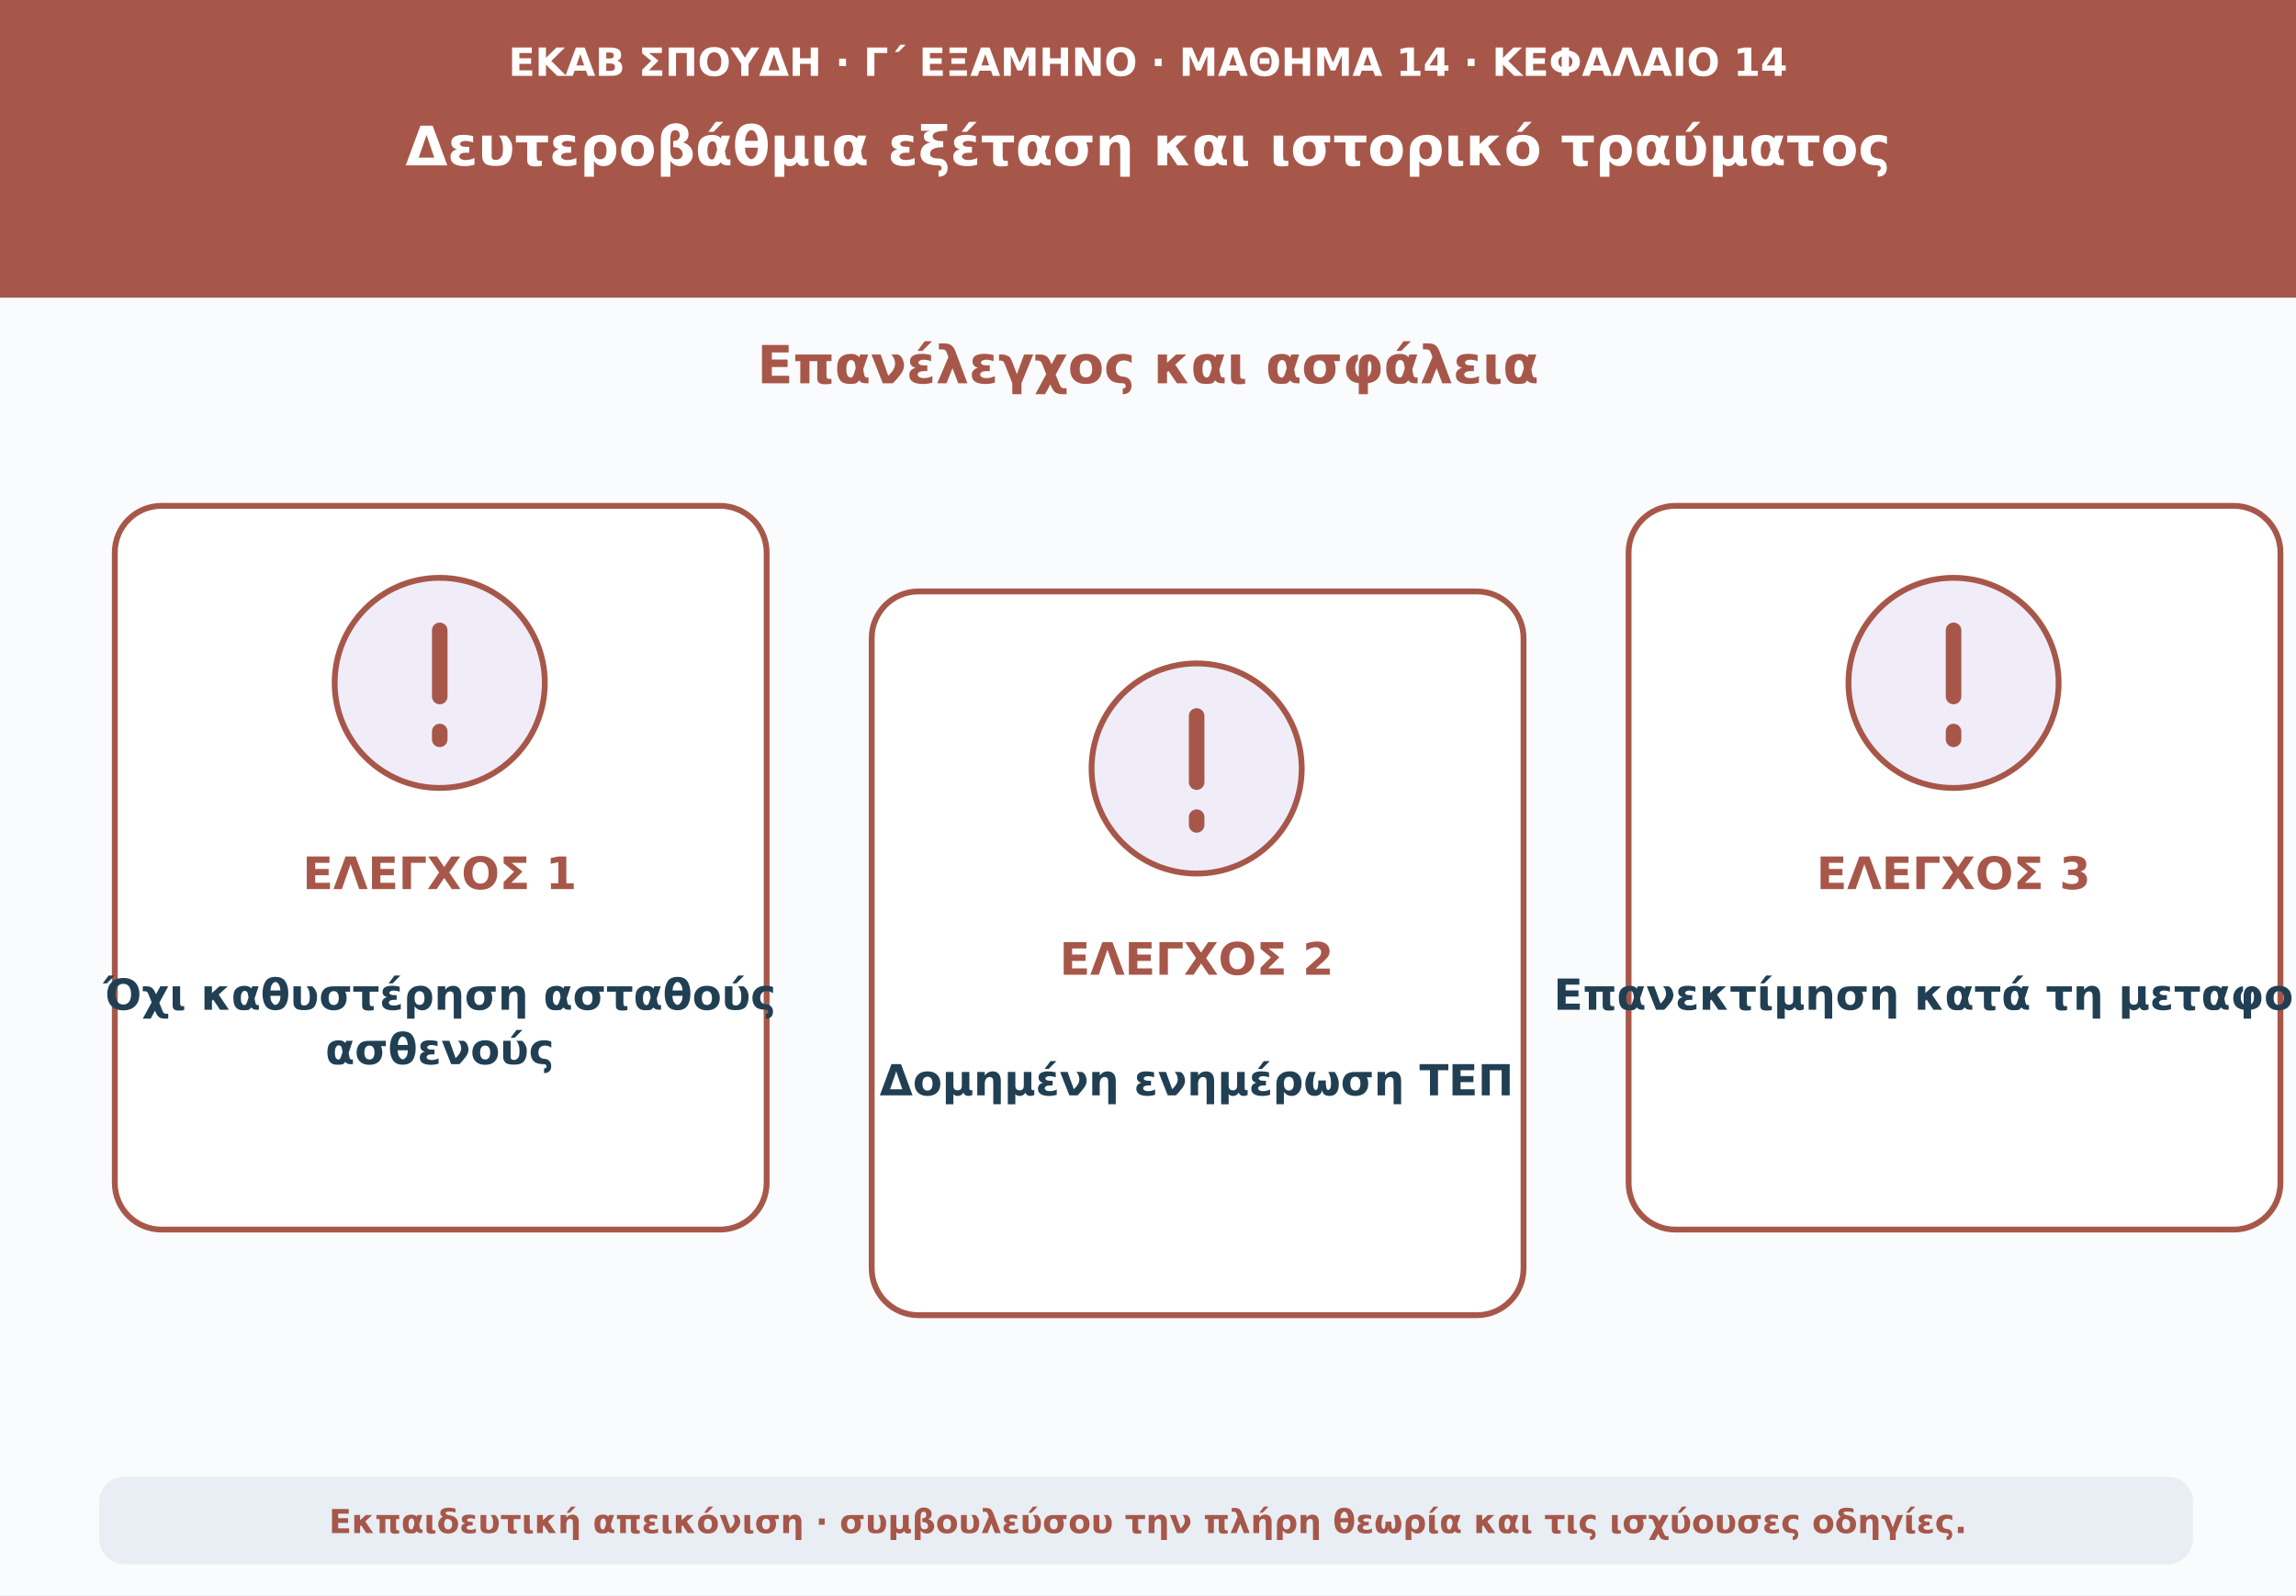
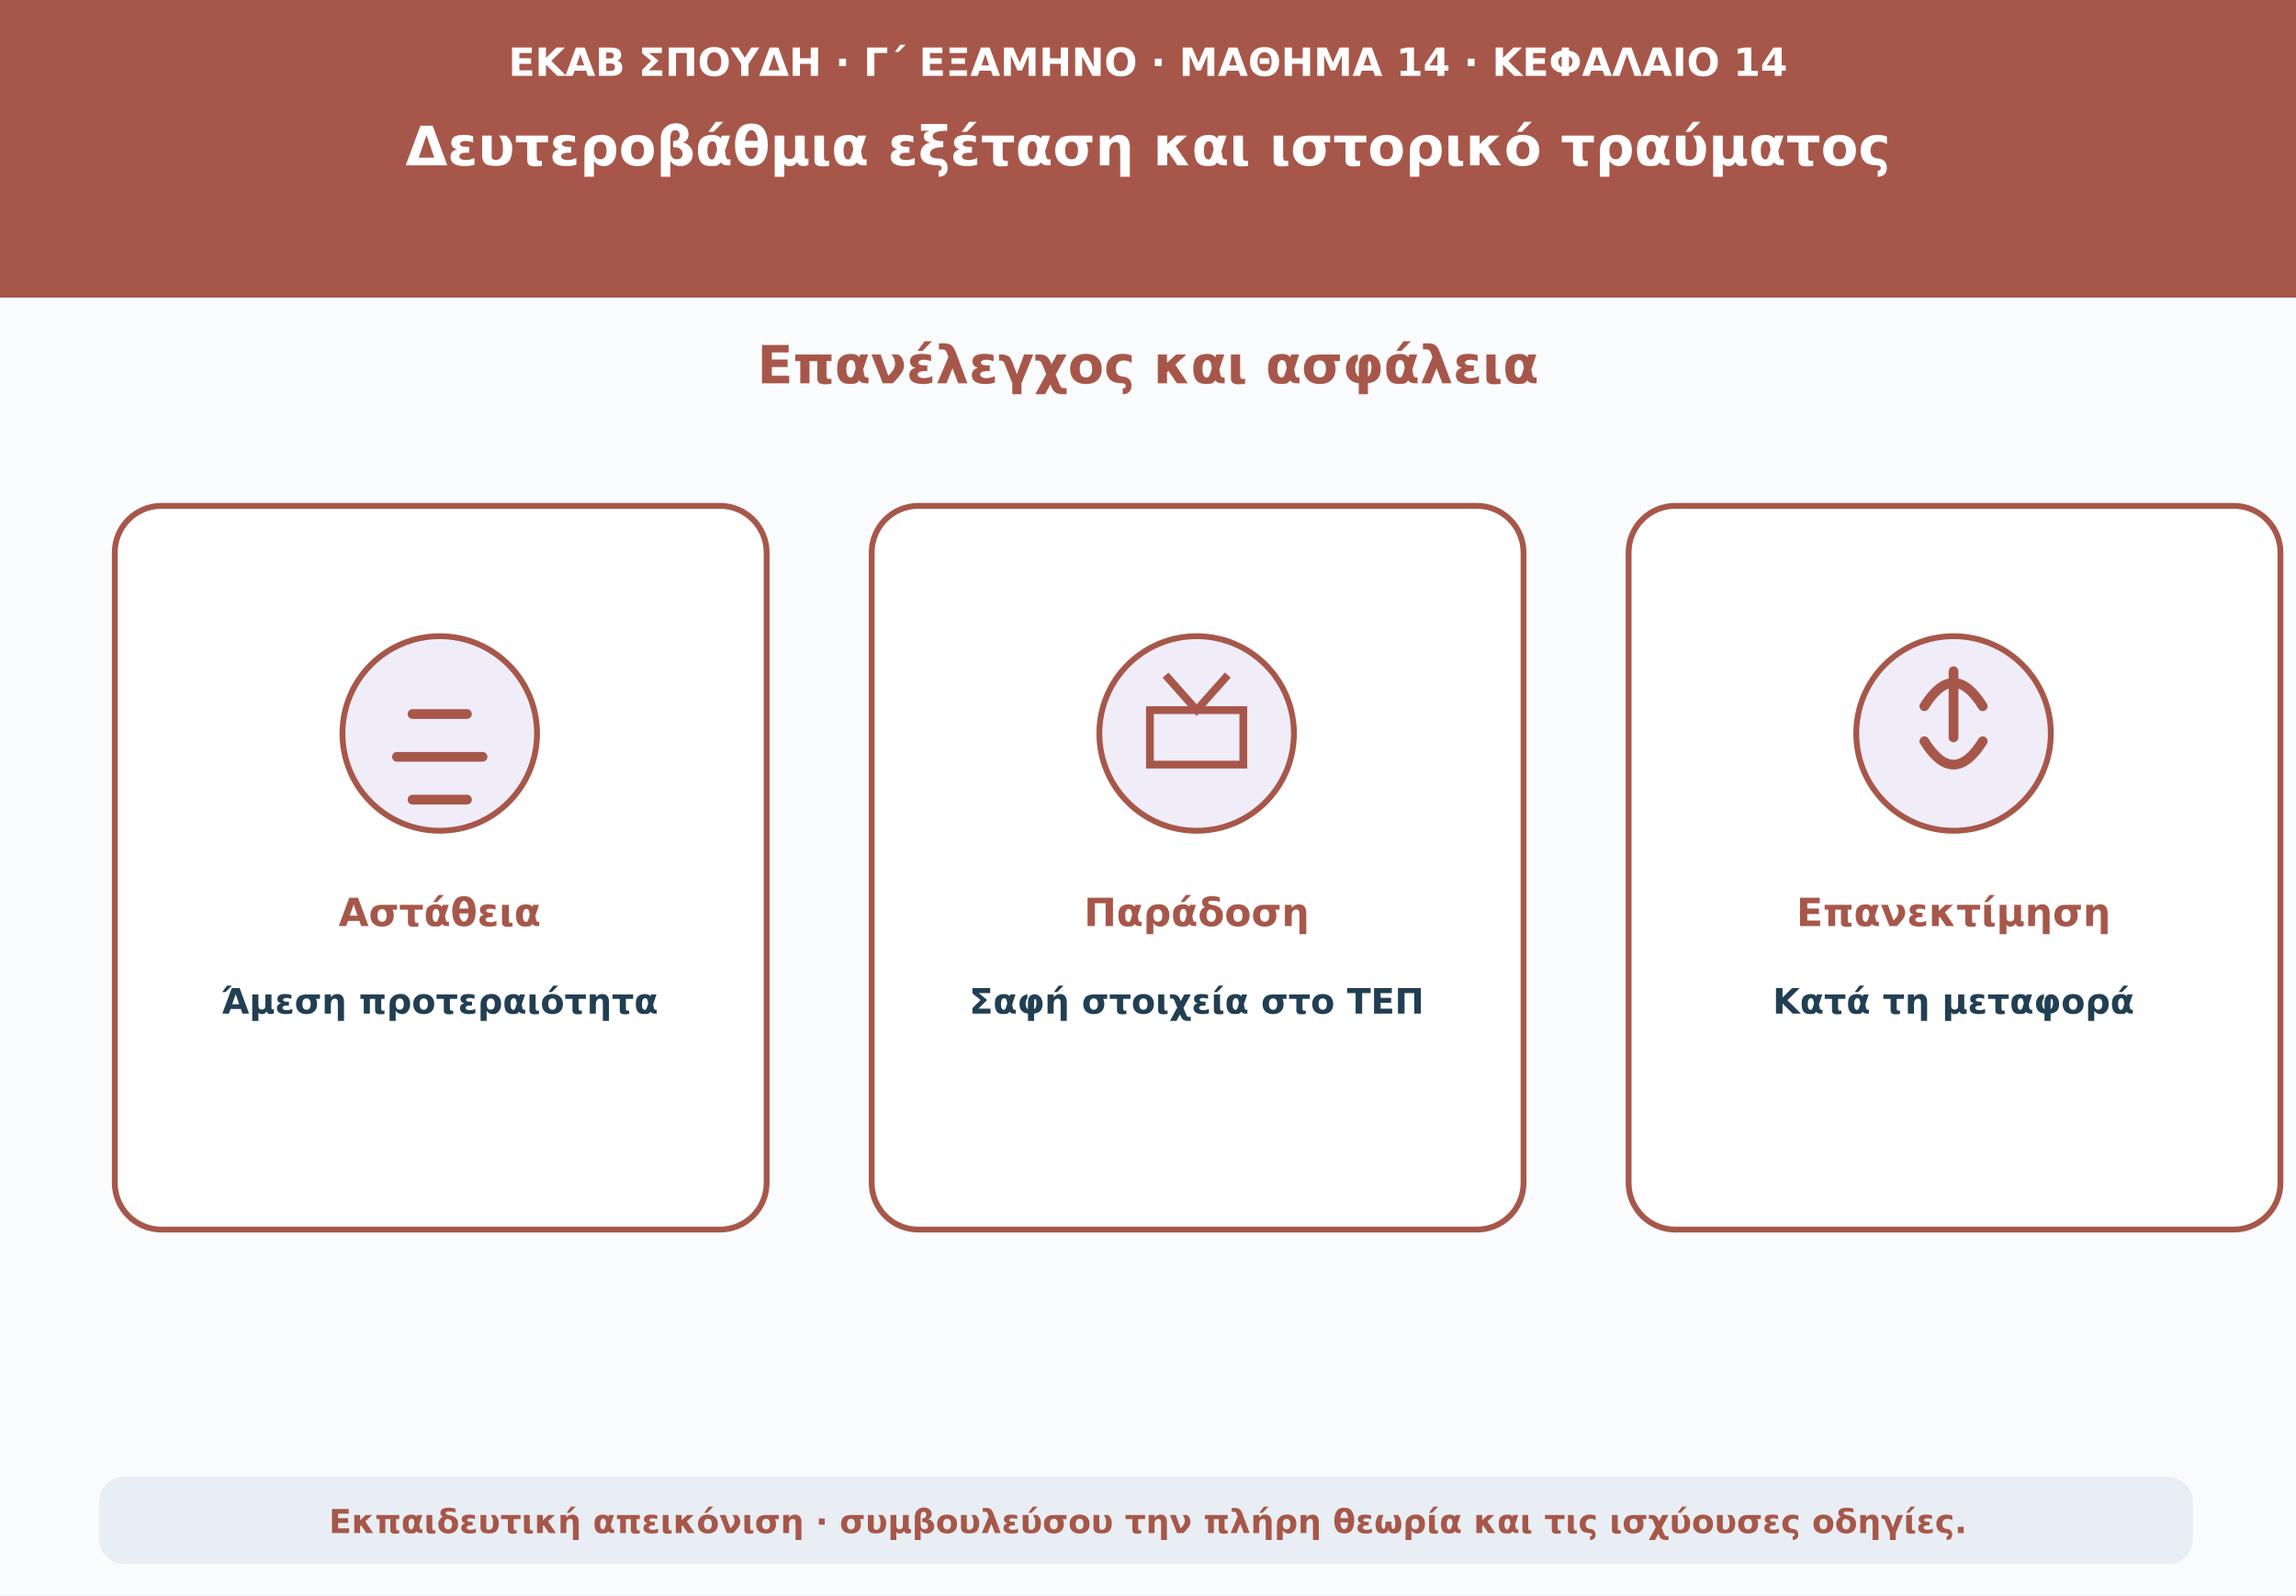
<svg xmlns="http://www.w3.org/2000/svg" viewBox="0 0 1180 820" role="img" aria-labelledby="t d">
  <rect width="1180" height="820" fill="#f9fbfd" />
  <path d="M0 0H1180V153H0Z" fill="#a75749" />
  <text x="590" y="39" text-anchor="middle" font-family="DejaVu Sans,Arial,sans-serif" font-size="20" font-weight="690" fill="#ffffff">ΕΚΑΒ ΣΠΟΥΔΗ · Γ΄ ΕΞΑΜΗΝΟ · ΜΑΘΗΜΑ 14 · ΚΕΦΑΛΑΙΟ 14</text>
  <text x="590" y="85" text-anchor="middle" font-family="DejaVu Sans,Arial,sans-serif" font-size="28" font-weight="760" fill="#ffffff">Δευτεροβάθμια εξέταση και ιστορικό τραύματος</text>
  <text x="590" y="197" text-anchor="middle" font-family="DejaVu Sans,Arial,sans-serif" font-size="27" font-weight="740" fill="#a75749">Επανέλεγχος και ασφάλεια</text>
  <rect x="59" y="260" width="335" height="372" rx="24" fill="#ffffff" stroke="#a75749" stroke-width="3" />
-   <circle cx="226" cy="351" r="54" fill="#f0edf9" stroke="#a75749" stroke-width="3" />
-   <path d="M226 324v34m0 18v4" stroke="#a75749" stroke-width="8" stroke-linecap="round" />
-   <text x="226" y="457" text-anchor="middle" font-family="DejaVu Sans,Arial,sans-serif" font-size="23" font-weight="760" fill="#a75749">ΕΛΕΓΧΟΣ 1</text>
-   <text x="226" y="519" text-anchor="middle" font-family="DejaVu Sans,Arial,sans-serif" font-size="22" font-weight="650" fill="#213f53">Όχι καθυστέρηση ασταθούς</text>
-   <text x="226" y="547" text-anchor="middle" font-family="DejaVu Sans,Arial,sans-serif" font-size="22" font-weight="650" fill="#213f53">ασθενούς</text>
-   <rect x="448" y="304" width="335" height="372" rx="24" fill="#ffffff" stroke="#a75749" stroke-width="3" />
-   <circle cx="615" cy="395" r="54" fill="#f0edf9" stroke="#a75749" stroke-width="3" />
-   <path d="M615 368v34m0 18v4" stroke="#a75749" stroke-width="8" stroke-linecap="round" />
-   <text x="615" y="501" text-anchor="middle" font-family="DejaVu Sans,Arial,sans-serif" font-size="23" font-weight="760" fill="#a75749">ΕΛΕΓΧΟΣ 2</text>
-   <text x="615" y="563" text-anchor="middle" font-family="DejaVu Sans,Arial,sans-serif" font-size="22" font-weight="650" fill="#213f53">Δομημένη ενημέρωση ΤΕΠ</text>
+   <circle cx="226" cy="377" r="50" fill="#f0edf9" stroke="#a75749" stroke-width="3" />
+   <path d="M204 389h44m-36-22h28m-28 44h28" stroke="#a75749" stroke-width="5" stroke-linecap="round" />
+   <text x="226" y="476" text-anchor="middle" font-family="DejaVu Sans,Arial,sans-serif" font-size="20" font-weight="700" fill="#a75749">Αστάθεια</text>
+   <text x="226" y="521" text-anchor="middle" font-family="DejaVu Sans,Arial,sans-serif" font-size="18" font-weight="650" fill="#213f53">Άμεση προτεραιότητα</text>
+   <rect x="448" y="260" width="335" height="372" rx="24" fill="#ffffff" stroke="#a75749" stroke-width="3" />
+   <circle cx="615" cy="377" r="50" fill="#f0edf9" stroke="#a75749" stroke-width="3" />
+   <path d="M591 365h48v28h-48z m8-18 16 18 16-18" fill="none" stroke="#a75749" stroke-width="4" />
+   <text x="615" y="476" text-anchor="middle" font-family="DejaVu Sans,Arial,sans-serif" font-size="20" font-weight="700" fill="#a75749">Παράδοση</text>
+   <text x="615" y="521" text-anchor="middle" font-family="DejaVu Sans,Arial,sans-serif" font-size="18" font-weight="650" fill="#213f53">Σαφή στοιχεία στο ΤΕΠ</text>
  <rect x="837" y="260" width="335" height="372" rx="24" fill="#ffffff" stroke="#a75749" stroke-width="3" />
-   <circle cx="1004" cy="351" r="54" fill="#f0edf9" stroke="#a75749" stroke-width="3" />
-   <path d="M1004 324v34m0 18v4" stroke="#a75749" stroke-width="8" stroke-linecap="round" />
-   <text x="1004" y="457" text-anchor="middle" font-family="DejaVu Sans,Arial,sans-serif" font-size="23" font-weight="760" fill="#a75749">ΕΛΕΓΧΟΣ 3</text>
-   <text x="1004" y="519" text-anchor="middle" font-family="DejaVu Sans,Arial,sans-serif" font-size="22" font-weight="650" fill="#213f53">Επανεκτίμηση κατά τη μεταφορά</text>
+   <circle cx="1004" cy="377" r="50" fill="#f0edf9" stroke="#a75749" stroke-width="3" />
+   <path d="M1004 345v34m-15-16q15-24 30 0m-30 18q15 24 30 0" fill="none" stroke="#a75749" stroke-width="5" stroke-linecap="round" />
+   <text x="1004" y="476" text-anchor="middle" font-family="DejaVu Sans,Arial,sans-serif" font-size="20" font-weight="700" fill="#a75749">Επανεκτίμηση</text>
+   <text x="1004" y="521" text-anchor="middle" font-family="DejaVu Sans,Arial,sans-serif" font-size="18" font-weight="650" fill="#213f53">Κατά τη μεταφορά</text>
  <rect x="51" y="759" width="1076" height="45" rx="13" fill="#e8eef3" />
  <text x="590" y="788" text-anchor="middle" font-family="DejaVu Sans,Arial,sans-serif" font-size="17" font-weight="610" fill="#a75749">Εκπαιδευτική απεικόνιση · συμβουλεύσου την πλήρη θεωρία και τις ισχύουσες οδηγίες.</text>
</svg>
